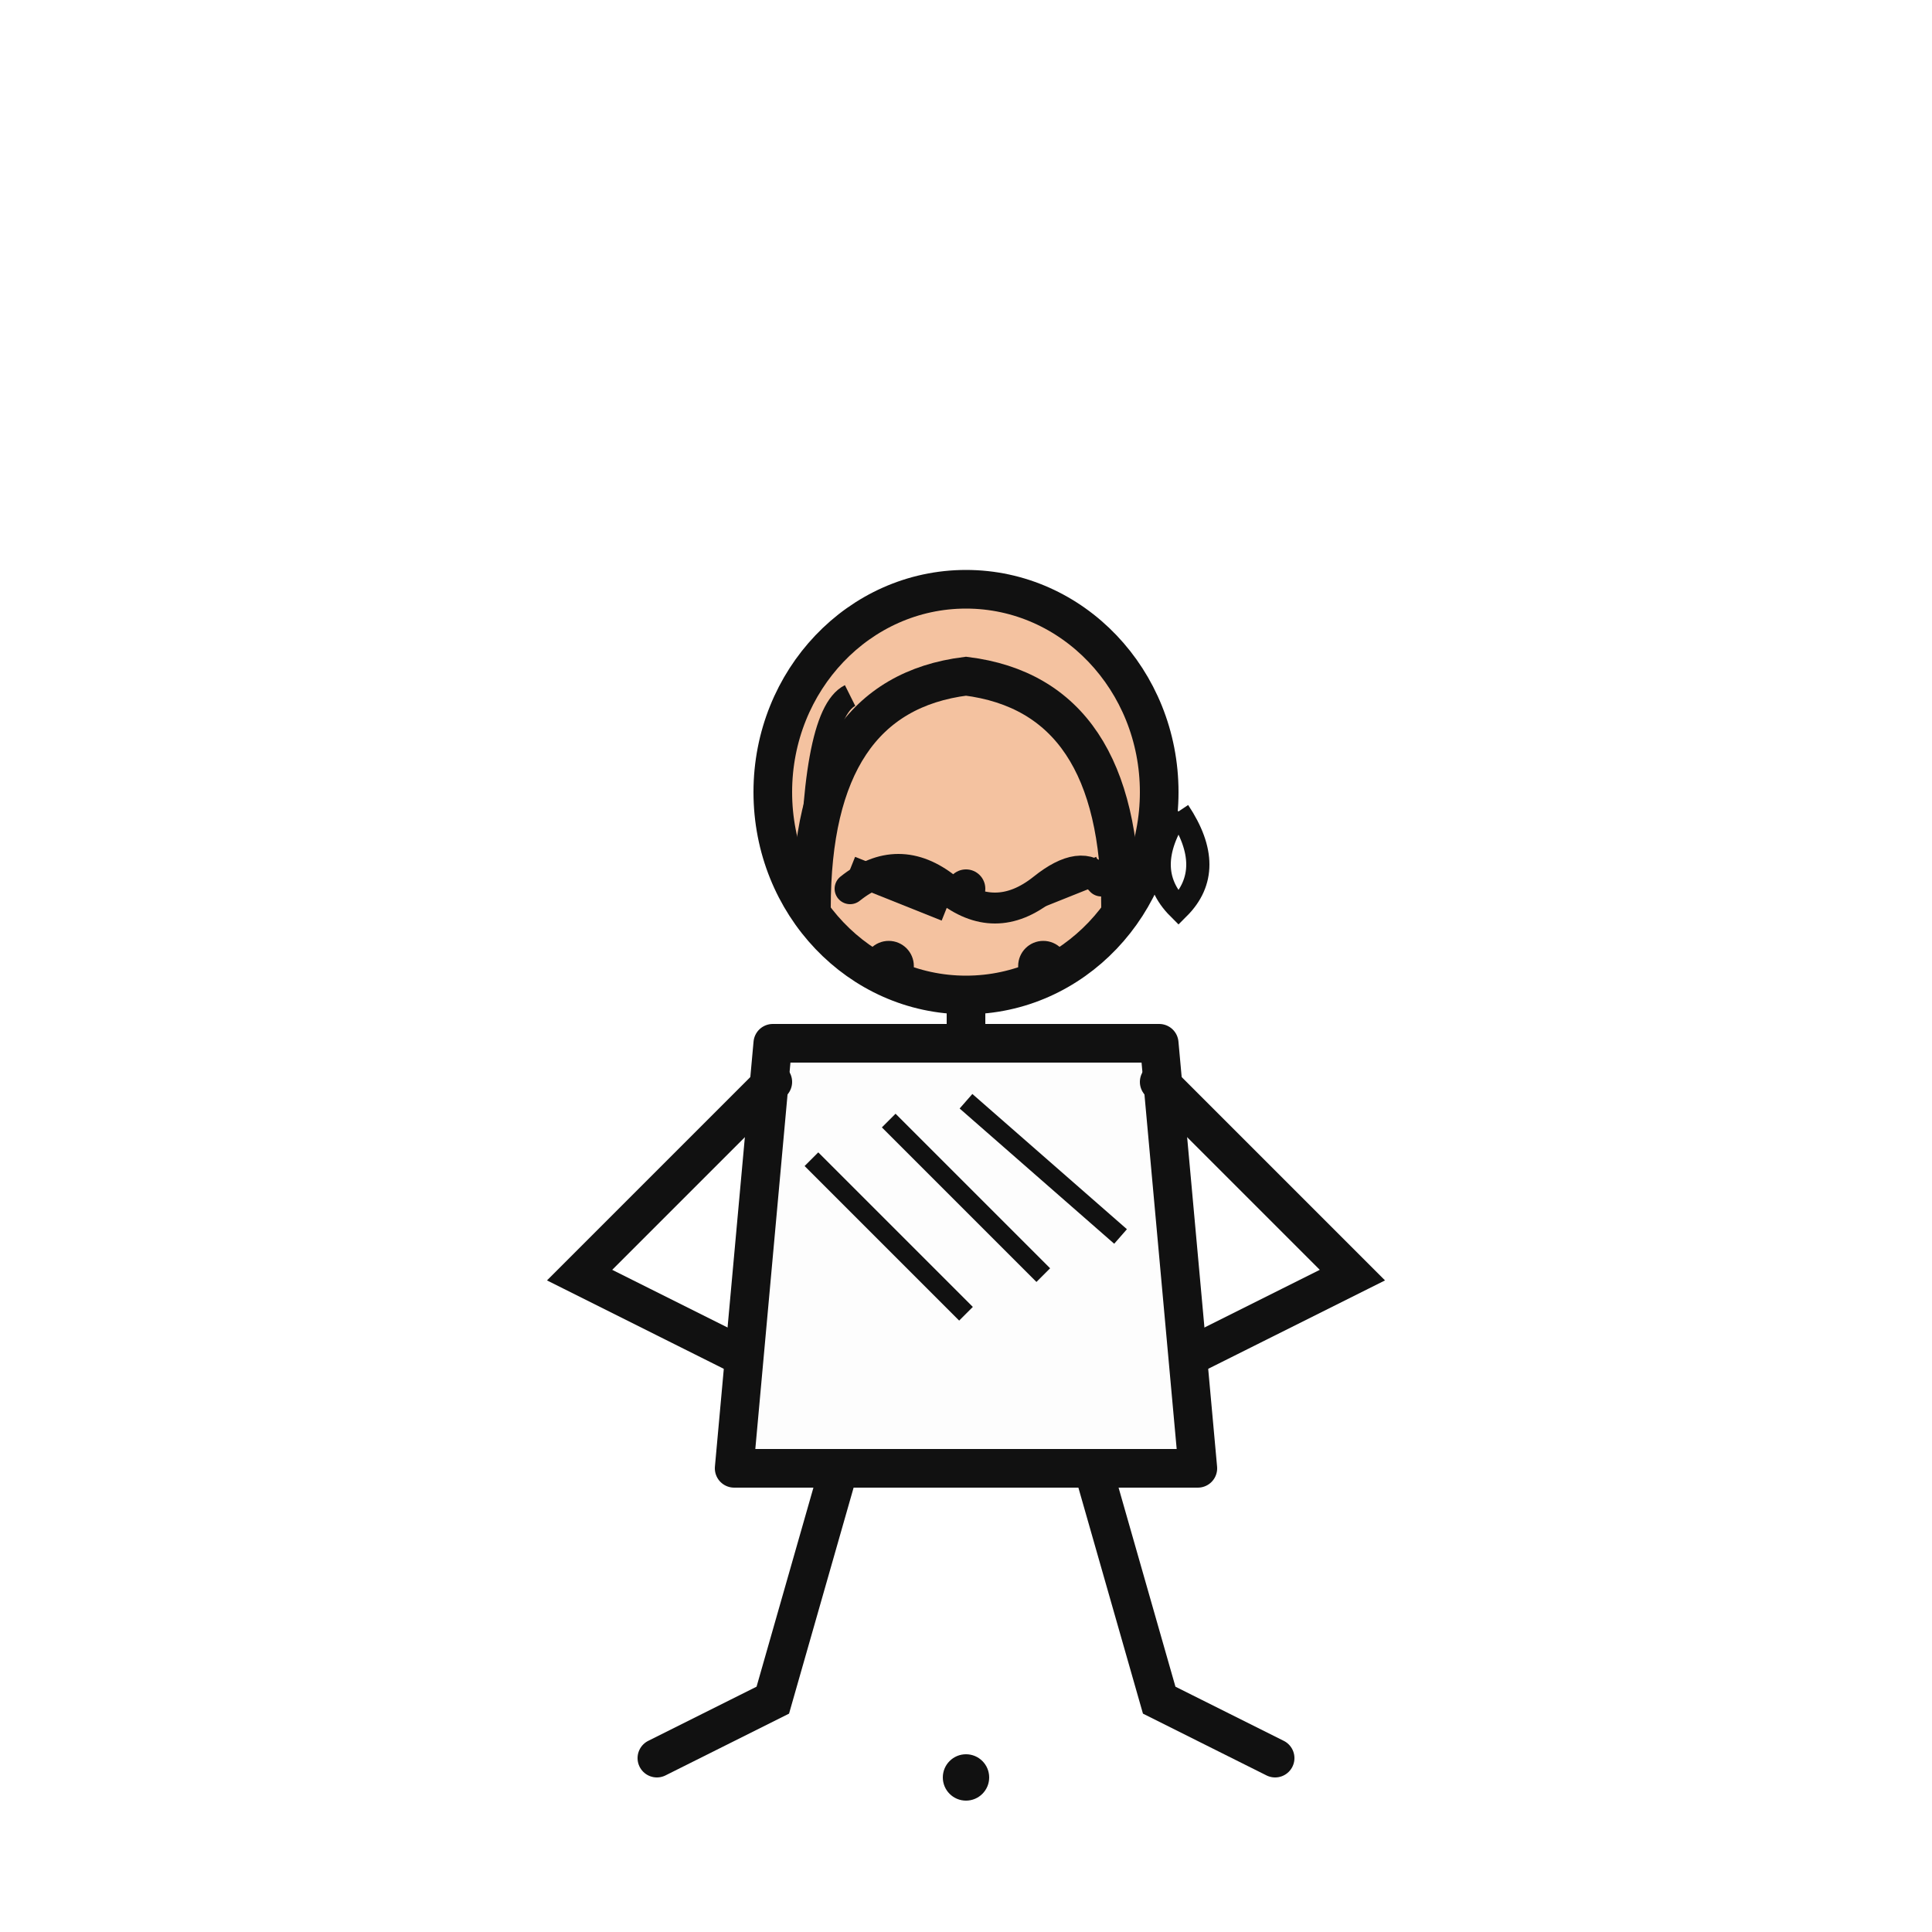
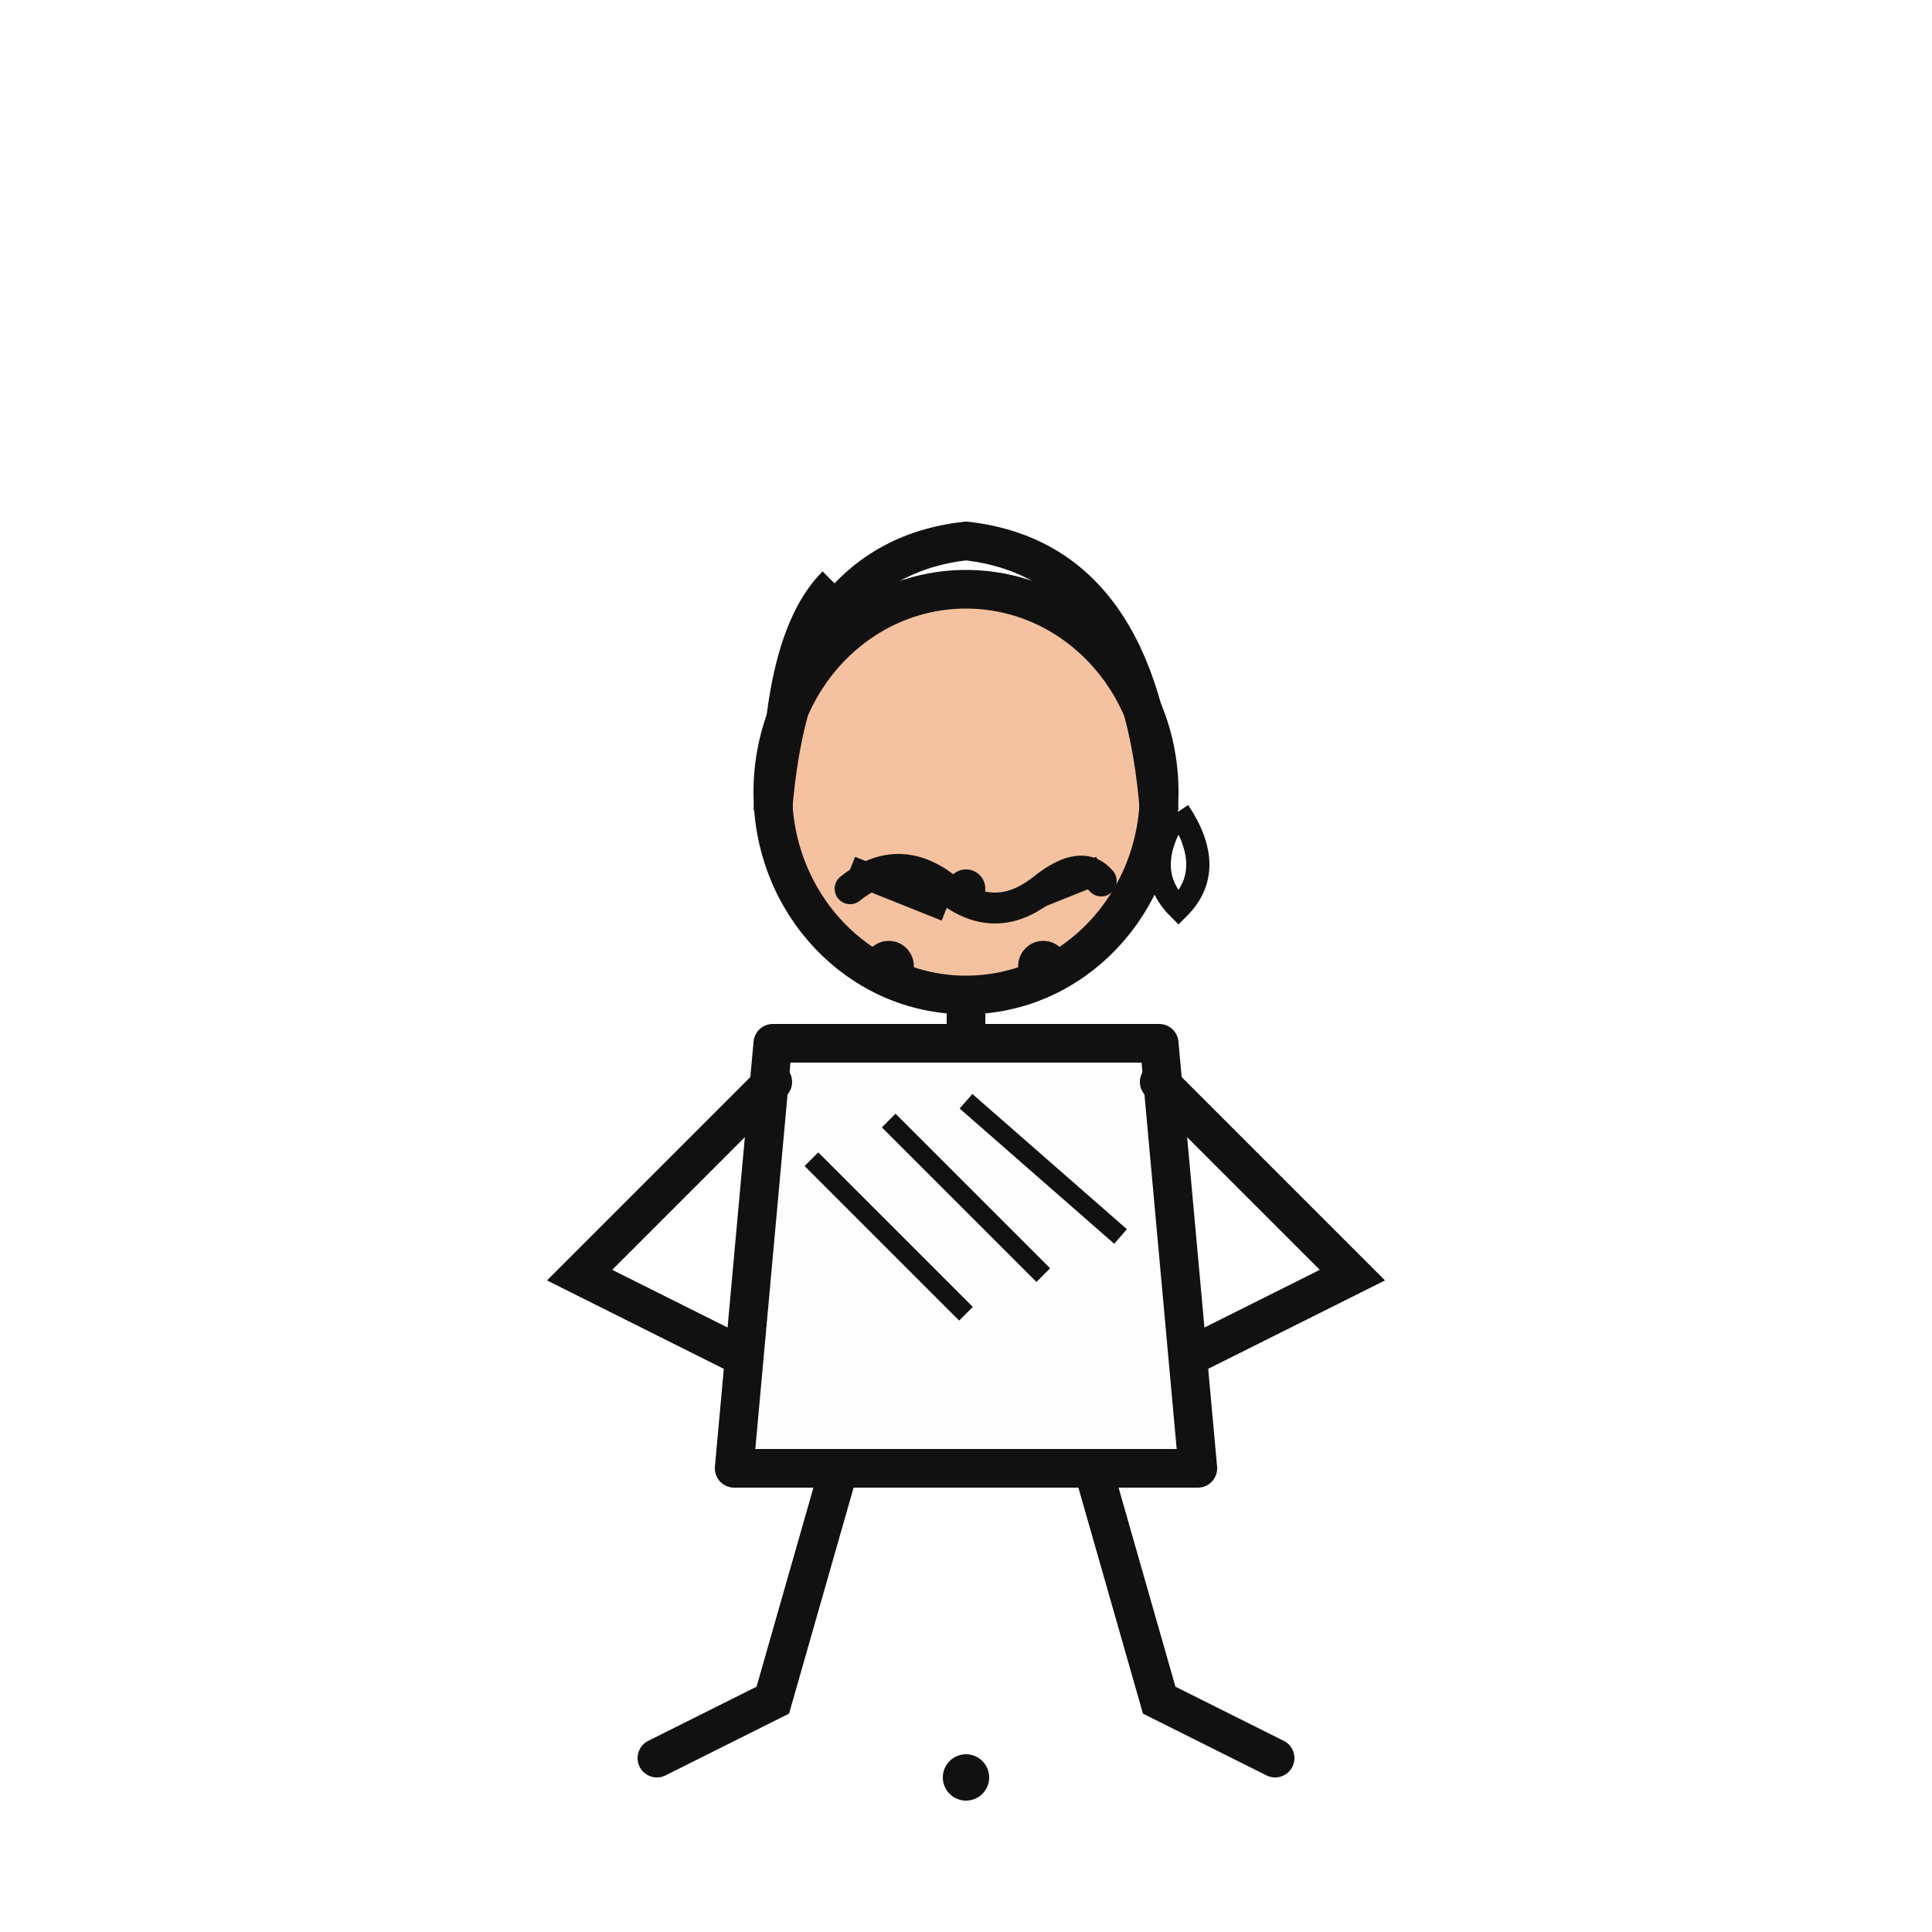
<svg xmlns="http://www.w3.org/2000/svg" viewBox="0 0 100 100" width="100" height="100">
  <path d="M 44 74 L 40 88 L 34 91" fill="none" stroke="#111" stroke-width="2" stroke-linecap="round" />
  <path d="M 56 74 L 60 88 L 66 91" fill="none" stroke="#111" stroke-width="2" stroke-linecap="round" />
  <path d="M 40 54 L 38 76 L 62 76 L 60 54 Z" fill="#fdfdfd" stroke="#111" stroke-width="2" stroke-linejoin="round" />
  <line x1="42" y1="60" x2="50" y2="68" stroke="#111" stroke-width="1" />
  <line x1="46" y1="58" x2="54" y2="66" stroke="#111" stroke-width="1" />
  <line x1="50" y1="57" x2="58" y2="64" stroke="#111" stroke-width="1" />
  <path d="M 40 56 L 30 66 L 38 70" fill="none" stroke="#111" stroke-width="2" stroke-linecap="round" />
  <path d="M 60 56 L 70 66 L 62 70" fill="none" stroke="#111" stroke-width="2" stroke-linecap="round" />
  <line x1="50" y1="54" x2="50" y2="48" stroke="#111" stroke-width="2" />
  <ellipse cx="50" cy="41" rx="10" ry="10.5" fill="#f4c2a0" stroke="#111" stroke-width="2" />
-   <path d="M 42 47 Q 42 36 50 35 Q 58 36 58 47" fill="none" stroke="#111" stroke-width="2" />
-   <path d="M 42 47 Q 42 37 44 36" fill="none" stroke="#111" stroke-width="1.2" />
+   <path d="M 40 42 Q 41 29 50 28 Q 59 29 60 42" fill="none" stroke="#111" stroke-width="2" />
+   <path d="M 40 42 Q 40 33 43 30" fill="none" stroke="#111" stroke-width="1.2" />
  <line x1="44" y1="45" x2="49" y2="47" stroke="#111" stroke-width="1.4" />
  <line x1="57" y1="45" x2="52" y2="47" stroke="#111" stroke-width="1.4" />
  <circle cx="46" cy="50" r="1.3" fill="#111" />
  <circle cx="54" cy="50" r="1.3" fill="#111" />
  <path d="M 44 46 Q 46.5 44 49 46 Q 51.5 48 54 46 Q 56 44.4 57 45.6" fill="none" stroke="#111" stroke-width="1.6" stroke-linecap="round" />
  <path d="M 61 42 Q 63 45 61 47 Q 59 45 61 42" fill="#fdfdfd" stroke="#111" stroke-width="1.2" />
  <g id="anchor-feet" data-x="50" data-y="92" transform="translate(50 92)">
    <circle cx="0" cy="0" r="1.2" fill="#111" />
  </g>
  <g id="anchor-mouth" data-x="50" data-y="46" transform="translate(50 46)">
    <circle cx="0" cy="0" r="1" fill="#111" />
  </g>
</svg>
